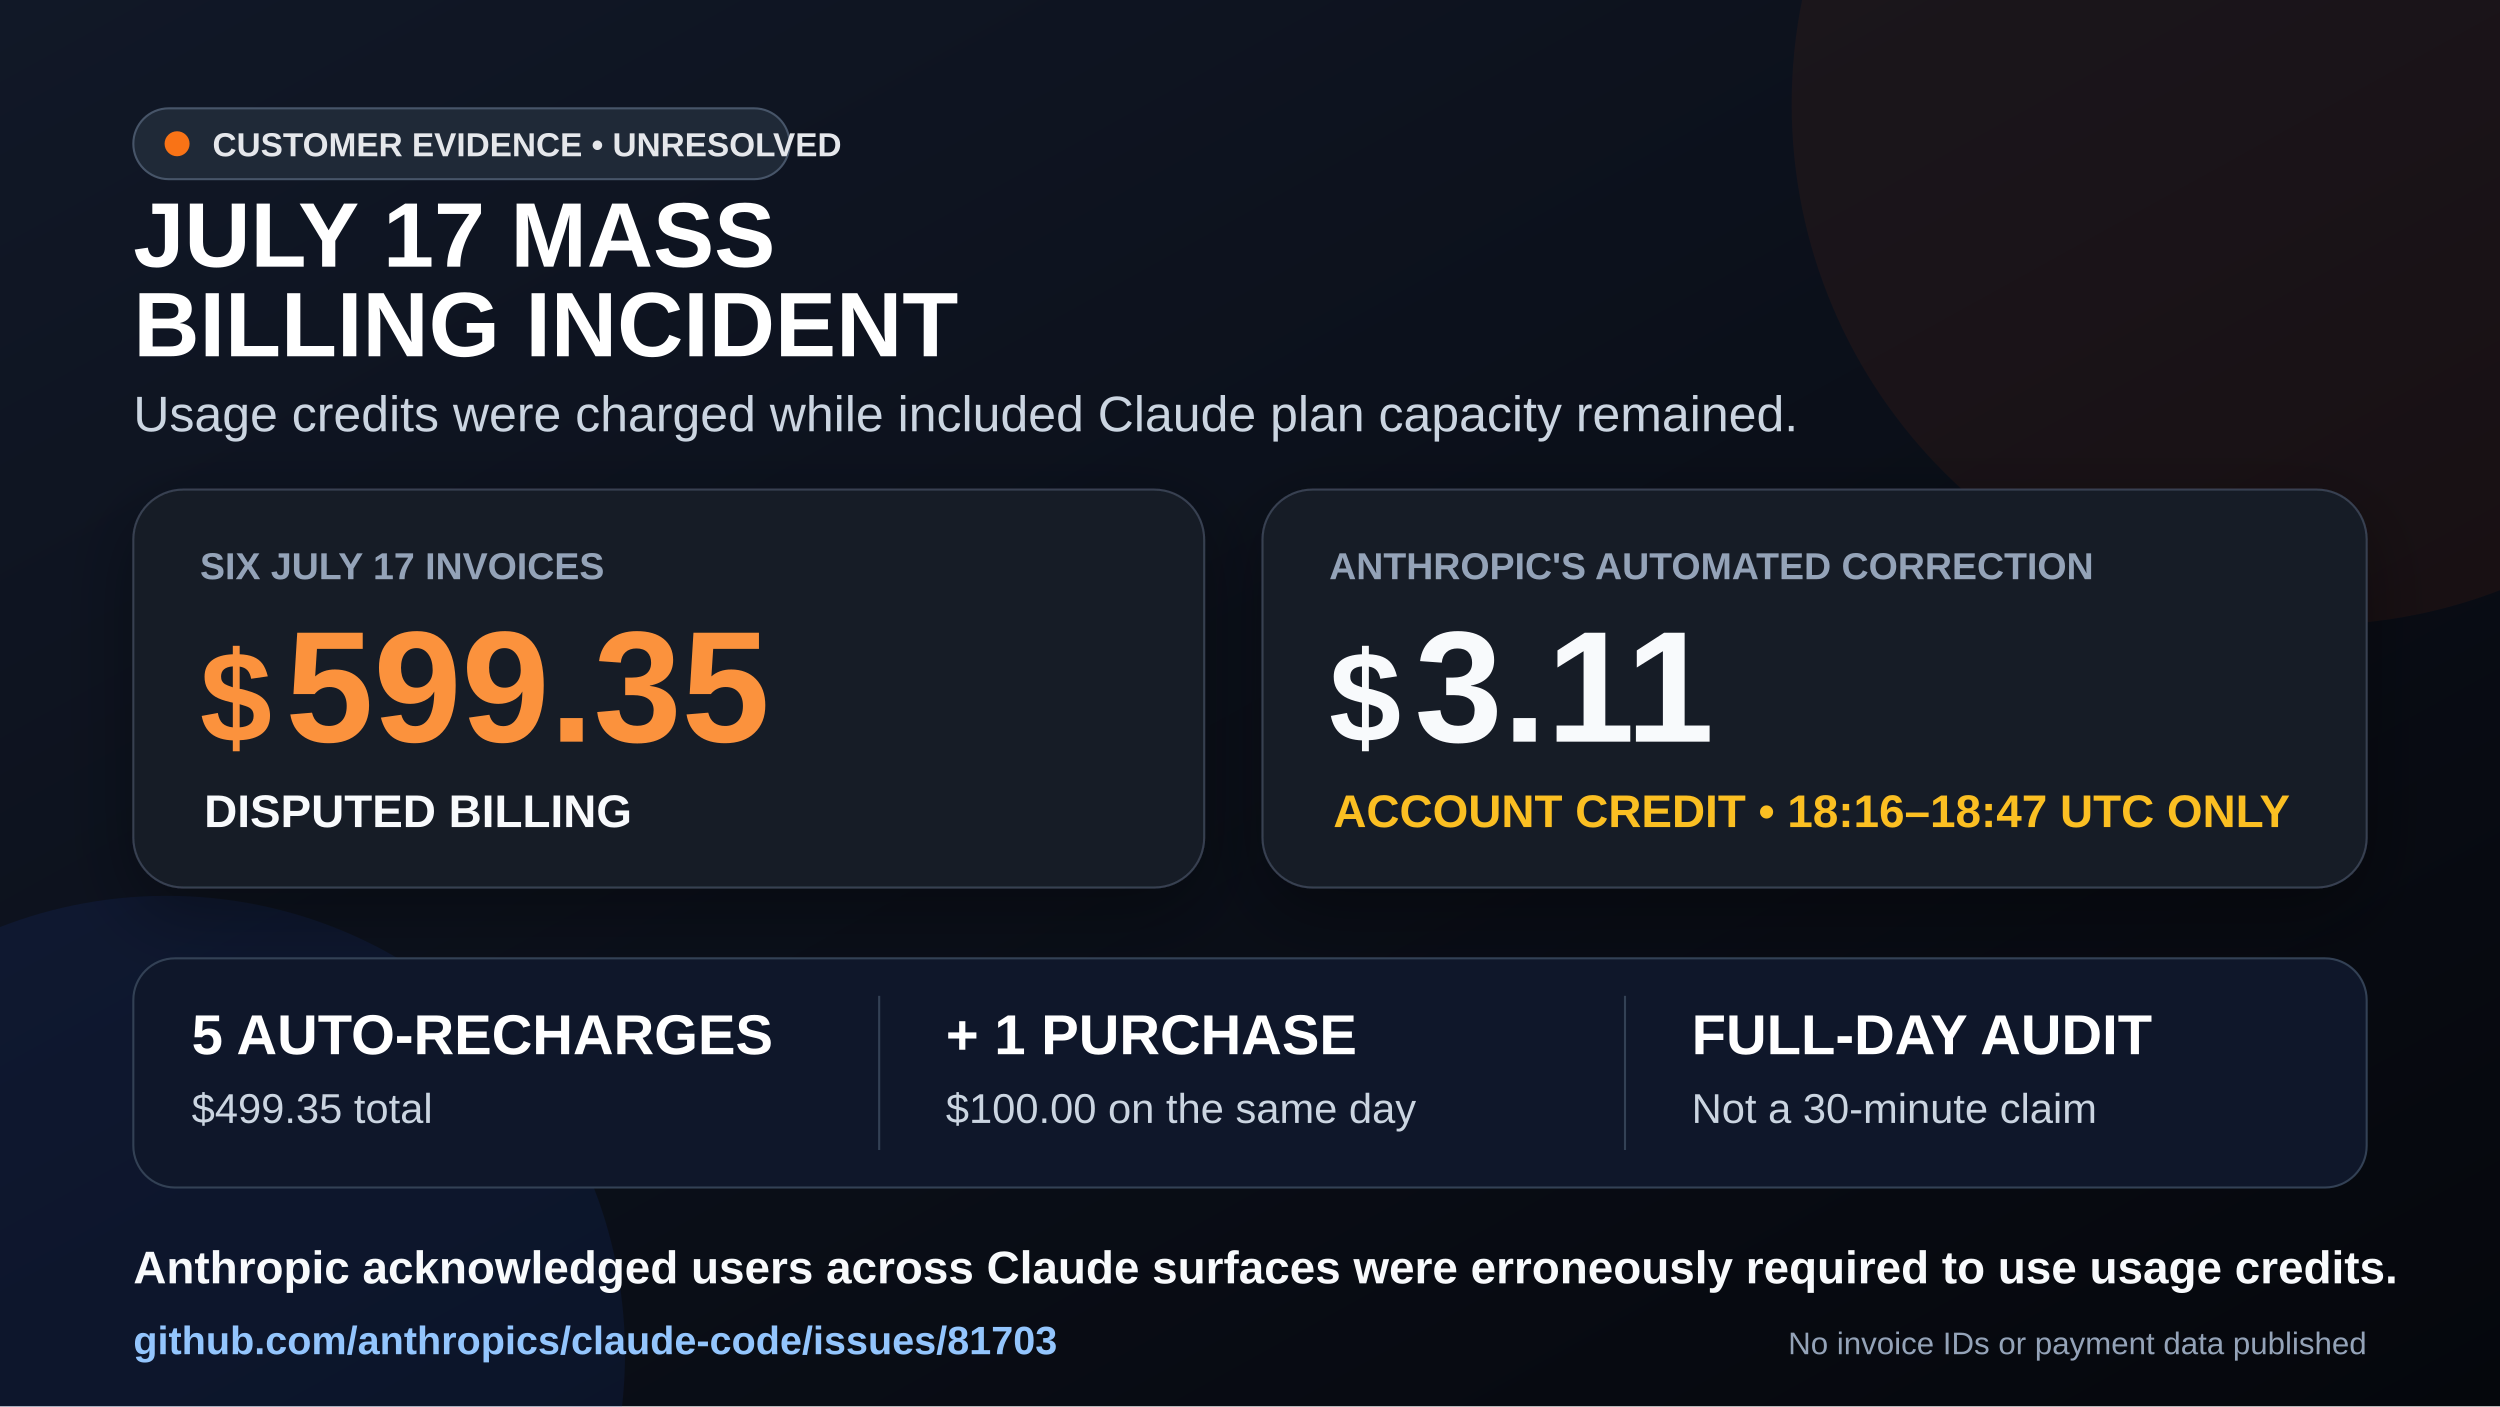
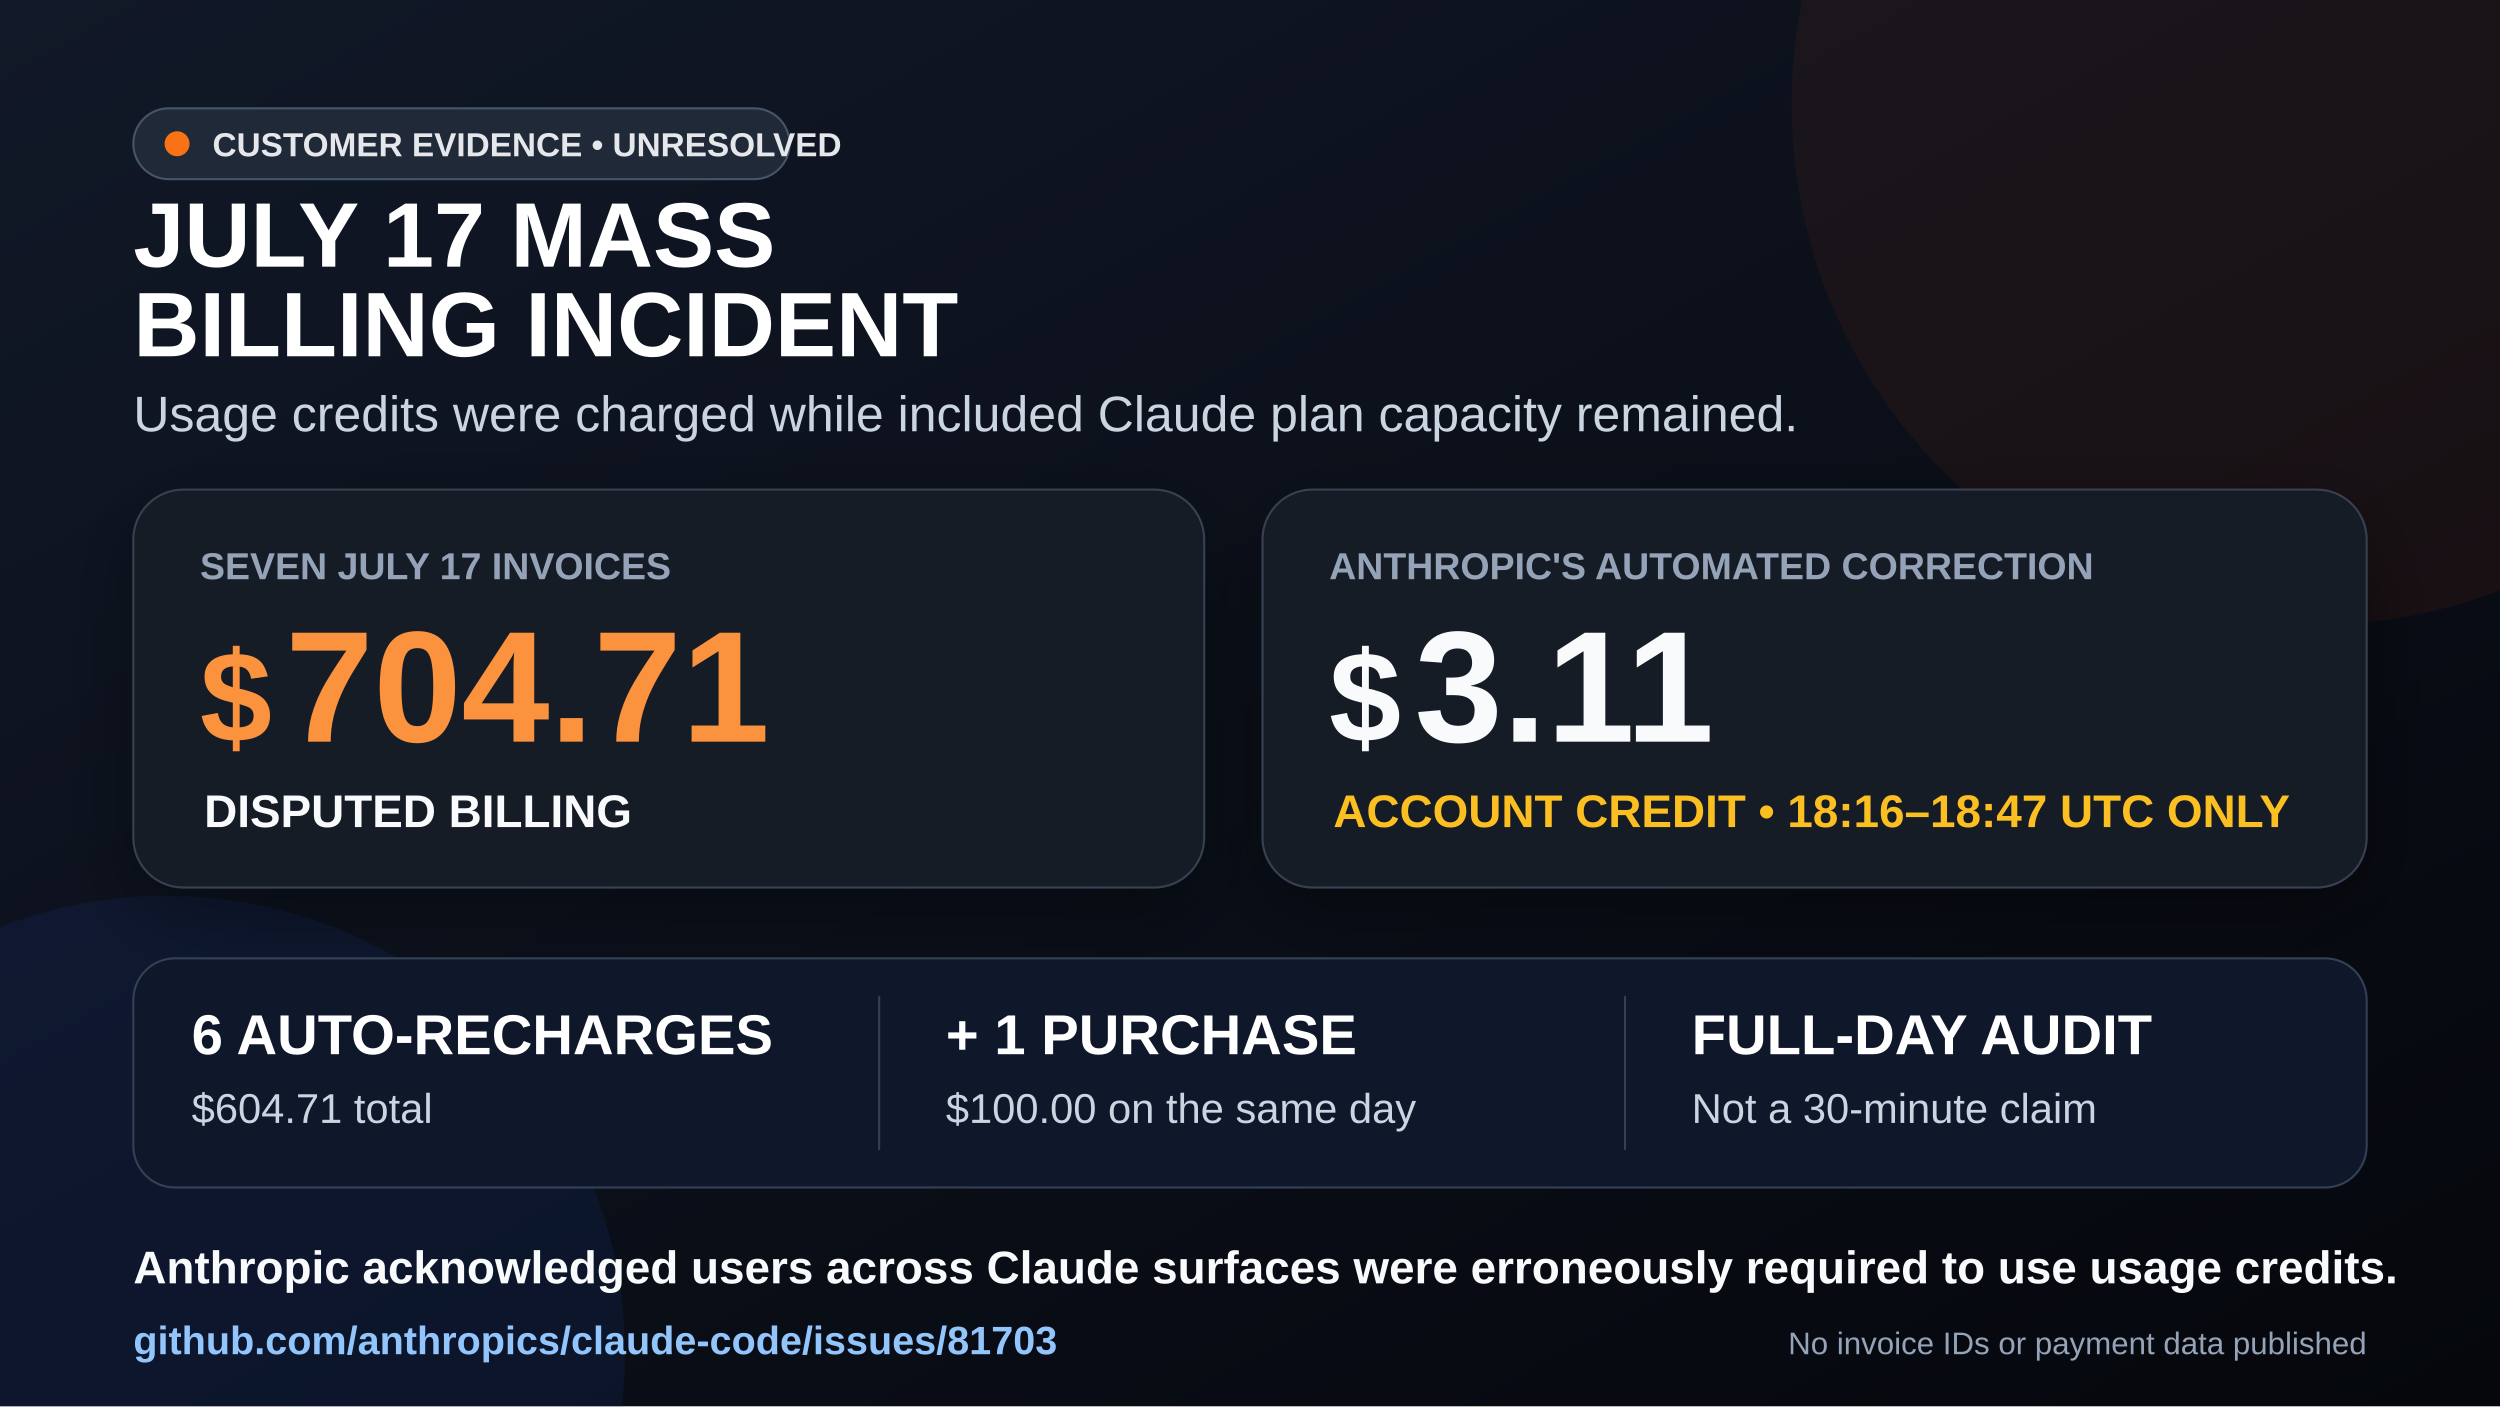
<svg xmlns="http://www.w3.org/2000/svg" width="1200" height="675" viewBox="0 0 1200 675" role="img" aria-labelledby="title desc">
  <defs>
    <linearGradient id="background" x1="0" y1="0" x2="1" y2="1">
      <stop offset="0" stop-color="#111827" />
      <stop offset="1" stop-color="#05070c" />
    </linearGradient>
    <linearGradient id="amount" x1="0" y1="0" x2="1" y2="0">
      <stop offset="0" stop-color="#fb923c" />
      <stop offset="1" stop-color="#ef4444" />
    </linearGradient>
    <filter id="shadow" x="-20%" y="-20%" width="140%" height="140%">
      <feDropShadow dx="0" dy="12" stdDeviation="18" flood-color="#000000" flood-opacity=".35" />
    </filter>
  </defs>
  <rect width="1200" height="675" fill="url(#background)" />
  <circle cx="1110" cy="50" r="250" fill="#7c2d12" opacity=".13" />
  <circle cx="80" cy="650" r="220" fill="#1d4ed8" opacity=".10" />
  <g font-family="Arial, Helvetica, sans-serif">
    <g transform="translate(64 52)">
      <rect width="315" height="34" rx="17" fill="#1f2937" stroke="#475569" />
      <circle cx="21" cy="17" r="6" fill="#f97316" />
      <text x="38" y="23" fill="#e5e7eb" font-size="16" font-weight="700">CUSTOMER EVIDENCE • UNRESOLVED</text>
    </g>
    <text x="64" y="128" fill="#ffffff" font-size="44" font-weight="700">JULY 17 MASS</text>
    <text x="64" y="171" fill="#ffffff" font-size="44" font-weight="700">BILLING INCIDENT</text>
    <text x="64" y="207" fill="#cbd5e1" font-size="24">Usage credits were charged while included Claude plan capacity remained.</text>
    <g filter="url(#shadow)">
      <rect x="64" y="235" width="514" height="191" rx="24" fill="#171c26" stroke="#374151" />
-       <text x="96" y="278" fill="#94a3b8" font-size="18" font-weight="700">SIX JULY 17 INVOICES</text>
+       <text x="96" y="278" fill="#94a3b8" font-size="18" font-weight="700">SEVEN JULY 17 INVOICES</text>
      <text x="96" y="356" fill="#fb923c" font-size="62" font-weight="700" direction="ltr">$</text>
-       <text x="137" y="356" fill="#fb923c" font-size="76" font-weight="700" direction="ltr">599.35</text>
+       <text x="137" y="356" fill="#fb923c" font-size="76" font-weight="700" direction="ltr">704.71</text>
      <text x="98" y="397" fill="#f8fafc" font-size="22" font-weight="700">DISPUTED BILLING</text>
    </g>
    <g filter="url(#shadow)">
      <rect x="606" y="235" width="530" height="191" rx="24" fill="#171c26" stroke="#374151" />
      <text x="638" y="278" fill="#94a3b8" font-size="18" font-weight="700">ANTHROPIC'S AUTOMATED CORRECTION</text>
      <text x="638" y="356" fill="#f8fafc" font-size="62" font-weight="700" direction="ltr">$</text>
      <text x="679" y="356" fill="#f8fafc" font-size="76" font-weight="700" direction="ltr">3.11</text>
      <text x="640" y="397" fill="#fbbf24" font-size="22" font-weight="700">ACCOUNT CREDIT • 18:16–18:47 UTC ONLY</text>
    </g>
    <g transform="translate(64 460)">
      <rect width="1072" height="110" rx="20" fill="#0f172a" stroke="#334155" />
      <line x1="358" y1="18" x2="358" y2="92" stroke="#334155" />
      <line x1="716" y1="18" x2="716" y2="92" stroke="#334155" />
-       <text x="28" y="46" fill="#ffffff" font-size="27" font-weight="700">5 AUTO-RECHARGES</text>
-       <text x="28" y="79" fill="#cbd5e1" font-size="20">$499.35 total</text>
+       <text x="28" y="46" fill="#ffffff" font-size="27" font-weight="700">6 AUTO-RECHARGES</text>
+       <text x="28" y="79" fill="#cbd5e1" font-size="20">$604.71 total</text>
      <text x="390" y="46" fill="#ffffff" font-size="27" font-weight="700">+ 1 PURCHASE</text>
      <text x="390" y="79" fill="#cbd5e1" font-size="20">$100.00 on the same day</text>
      <text x="748" y="46" fill="#ffffff" font-size="27" font-weight="700">FULL-DAY AUDIT</text>
      <text x="748" y="79" fill="#cbd5e1" font-size="20">Not a 30-minute claim</text>
    </g>
    <text x="64" y="616" fill="#f8fafc" font-size="22" font-weight="800">Anthropic acknowledged users across Claude surfaces were erroneously required to use usage credits.</text>
    <text x="64" y="650" fill="#93c5fd" font-size="19" font-weight="650">github.com/anthropics/claude-code/issues/81703</text>
    <text x="1136" y="650" fill="#94a3b8" font-size="15" text-anchor="end">No invoice IDs or payment data published</text>
  </g>
</svg>
